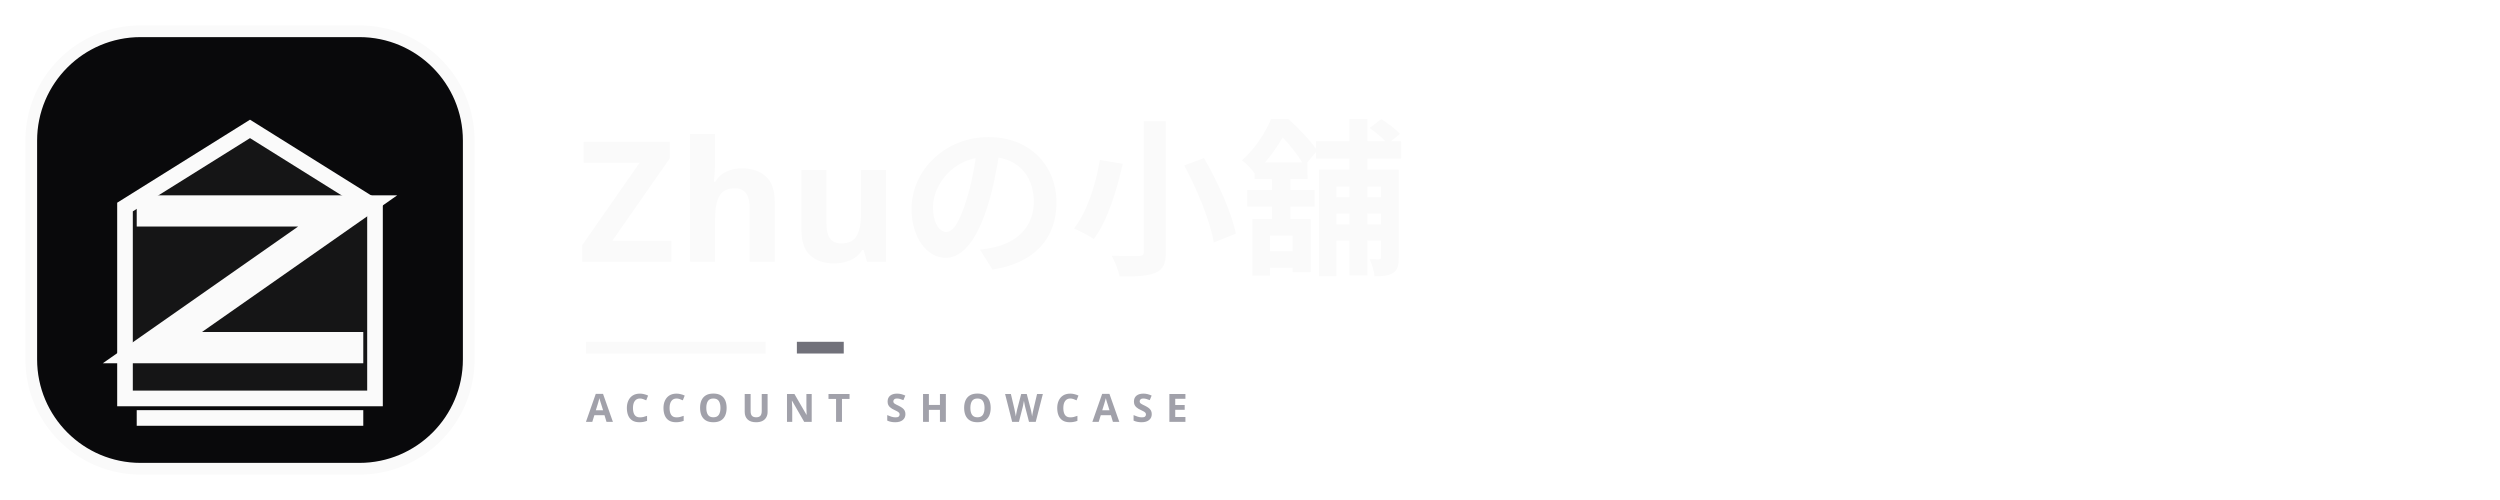
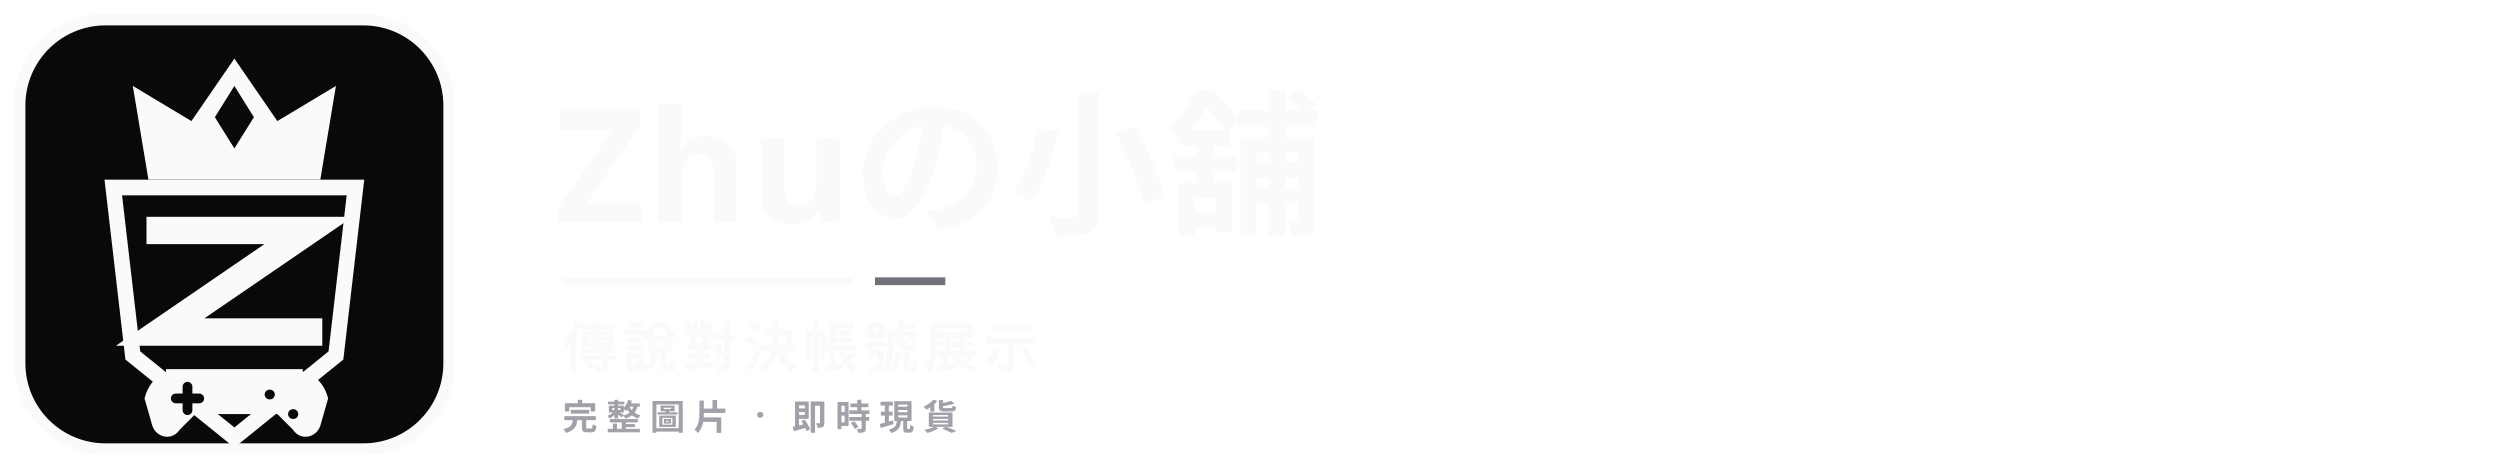
- <svg xmlns="http://www.w3.org/2000/svg" viewBox="0 0 640 128" role="img" aria-labelledby="title desc">
-   <g transform="translate(8 8)">
-     <rect width="112" height="112" rx="28" fill="#09090b" stroke="#fafafa" stroke-width="3" />
-     <path d="M24 45 56 25l32 20v49H24V45Z" fill="#fafafa" fill-opacity=".05" stroke="#fafafa" stroke-width="4" />
-     <path d="M31 46h50L31 81h50" fill="none" stroke="#fafafa" stroke-width="8" stroke-linecap="square" stroke-linejoin="miter" />
-     <path d="M29 99h54" fill="none" stroke="#fafafa" stroke-width="4" stroke-linecap="square" />
+ <svg xmlns="http://www.w3.org/2000/svg" viewBox="0 0 640 120" role="img" aria-labelledby="title desc">
+   <g transform="translate(5 5)">
+     <rect width="110" height="110" rx="22" fill="#09090b" stroke="#fafafa" stroke-width="3" />
+     <path d="M55 10 66 26l15-9-4 24H33l-4-24 15 9L55 10Z" fill="#fafafa" />
+     <path d="m55 17 5 8-5 8-5-8 5-8Z" fill="#09090b" />
+     <path d="M24 43h62l-5 43-26 21-26-21-5-43Z" fill="#09090b" stroke="#fafafa" stroke-width="4" stroke-linejoin="miter" />
+     <path d="M36 54h38L36 80h38" fill="none" stroke="#fafafa" stroke-width="7" stroke-linecap="square" stroke-linejoin="miter" />
+     <path d="M39 91h32" fill="none" stroke="#fafafa" stroke-width="3" stroke-linecap="square" />
+     <path d="M39 90h32c4 0 7 3 8 7l-2 7c-1 3-5 4-7 1l-4-4H45l-4 4c-2 3-6 2-7-1l-2-7c1-4 4-7 7-7Z" fill="#fafafa" />
+     <path d="M43 94v6M40 97h6M64 96h.1M70 101h.1" fill="none" stroke="#09090b" stroke-width="2.5" stroke-linecap="round" />
  </g>
-   <text x="148" y="67" fill="#fafafa" font-family="Noto Sans TC, Microsoft JhengHei UI, Segoe UI, sans-serif" font-size="43" font-weight="800" letter-spacing=".4">Zhuの小舖</text>
-   <path d="M150 89h46" fill="none" stroke="#fafafa" stroke-width="3" />
-   <path d="M204 89h12" fill="none" stroke="#71717a" stroke-width="3" />
-   <text x="150" y="108" fill="#a1a1aa" font-family="Segoe UI, sans-serif" font-size="10" font-weight="700" letter-spacing="3.2">ACCOUNT SHOWCASE</text>
+   <text x="142" y="57" fill="#fafafa" font-family="Noto Sans TC, Microsoft JhengHei UI, Segoe UI, sans-serif" font-size="40" font-weight="900" letter-spacing=".2">Zhuの小舖</text>
+   <path d="M144 72h74" fill="none" stroke="#fafafa" stroke-width="2" />
+   <path d="M224 72h18" fill="none" stroke="#71717a" stroke-width="2" />
+   <text x="144" y="94" fill="#fafafa" font-family="Noto Sans TC, Microsoft JhengHei UI, Segoe UI, sans-serif" font-size="14" font-weight="700" letter-spacing="1.4">傳說對決帳號展示</text>
+   <text x="144" y="110" fill="#a1a1aa" font-family="Noto Sans TC, Microsoft JhengHei UI, Segoe UI, sans-serif" font-size="9" font-weight="700" letter-spacing="2.2">完整圖片 · 即時現貨</text>
</svg>
